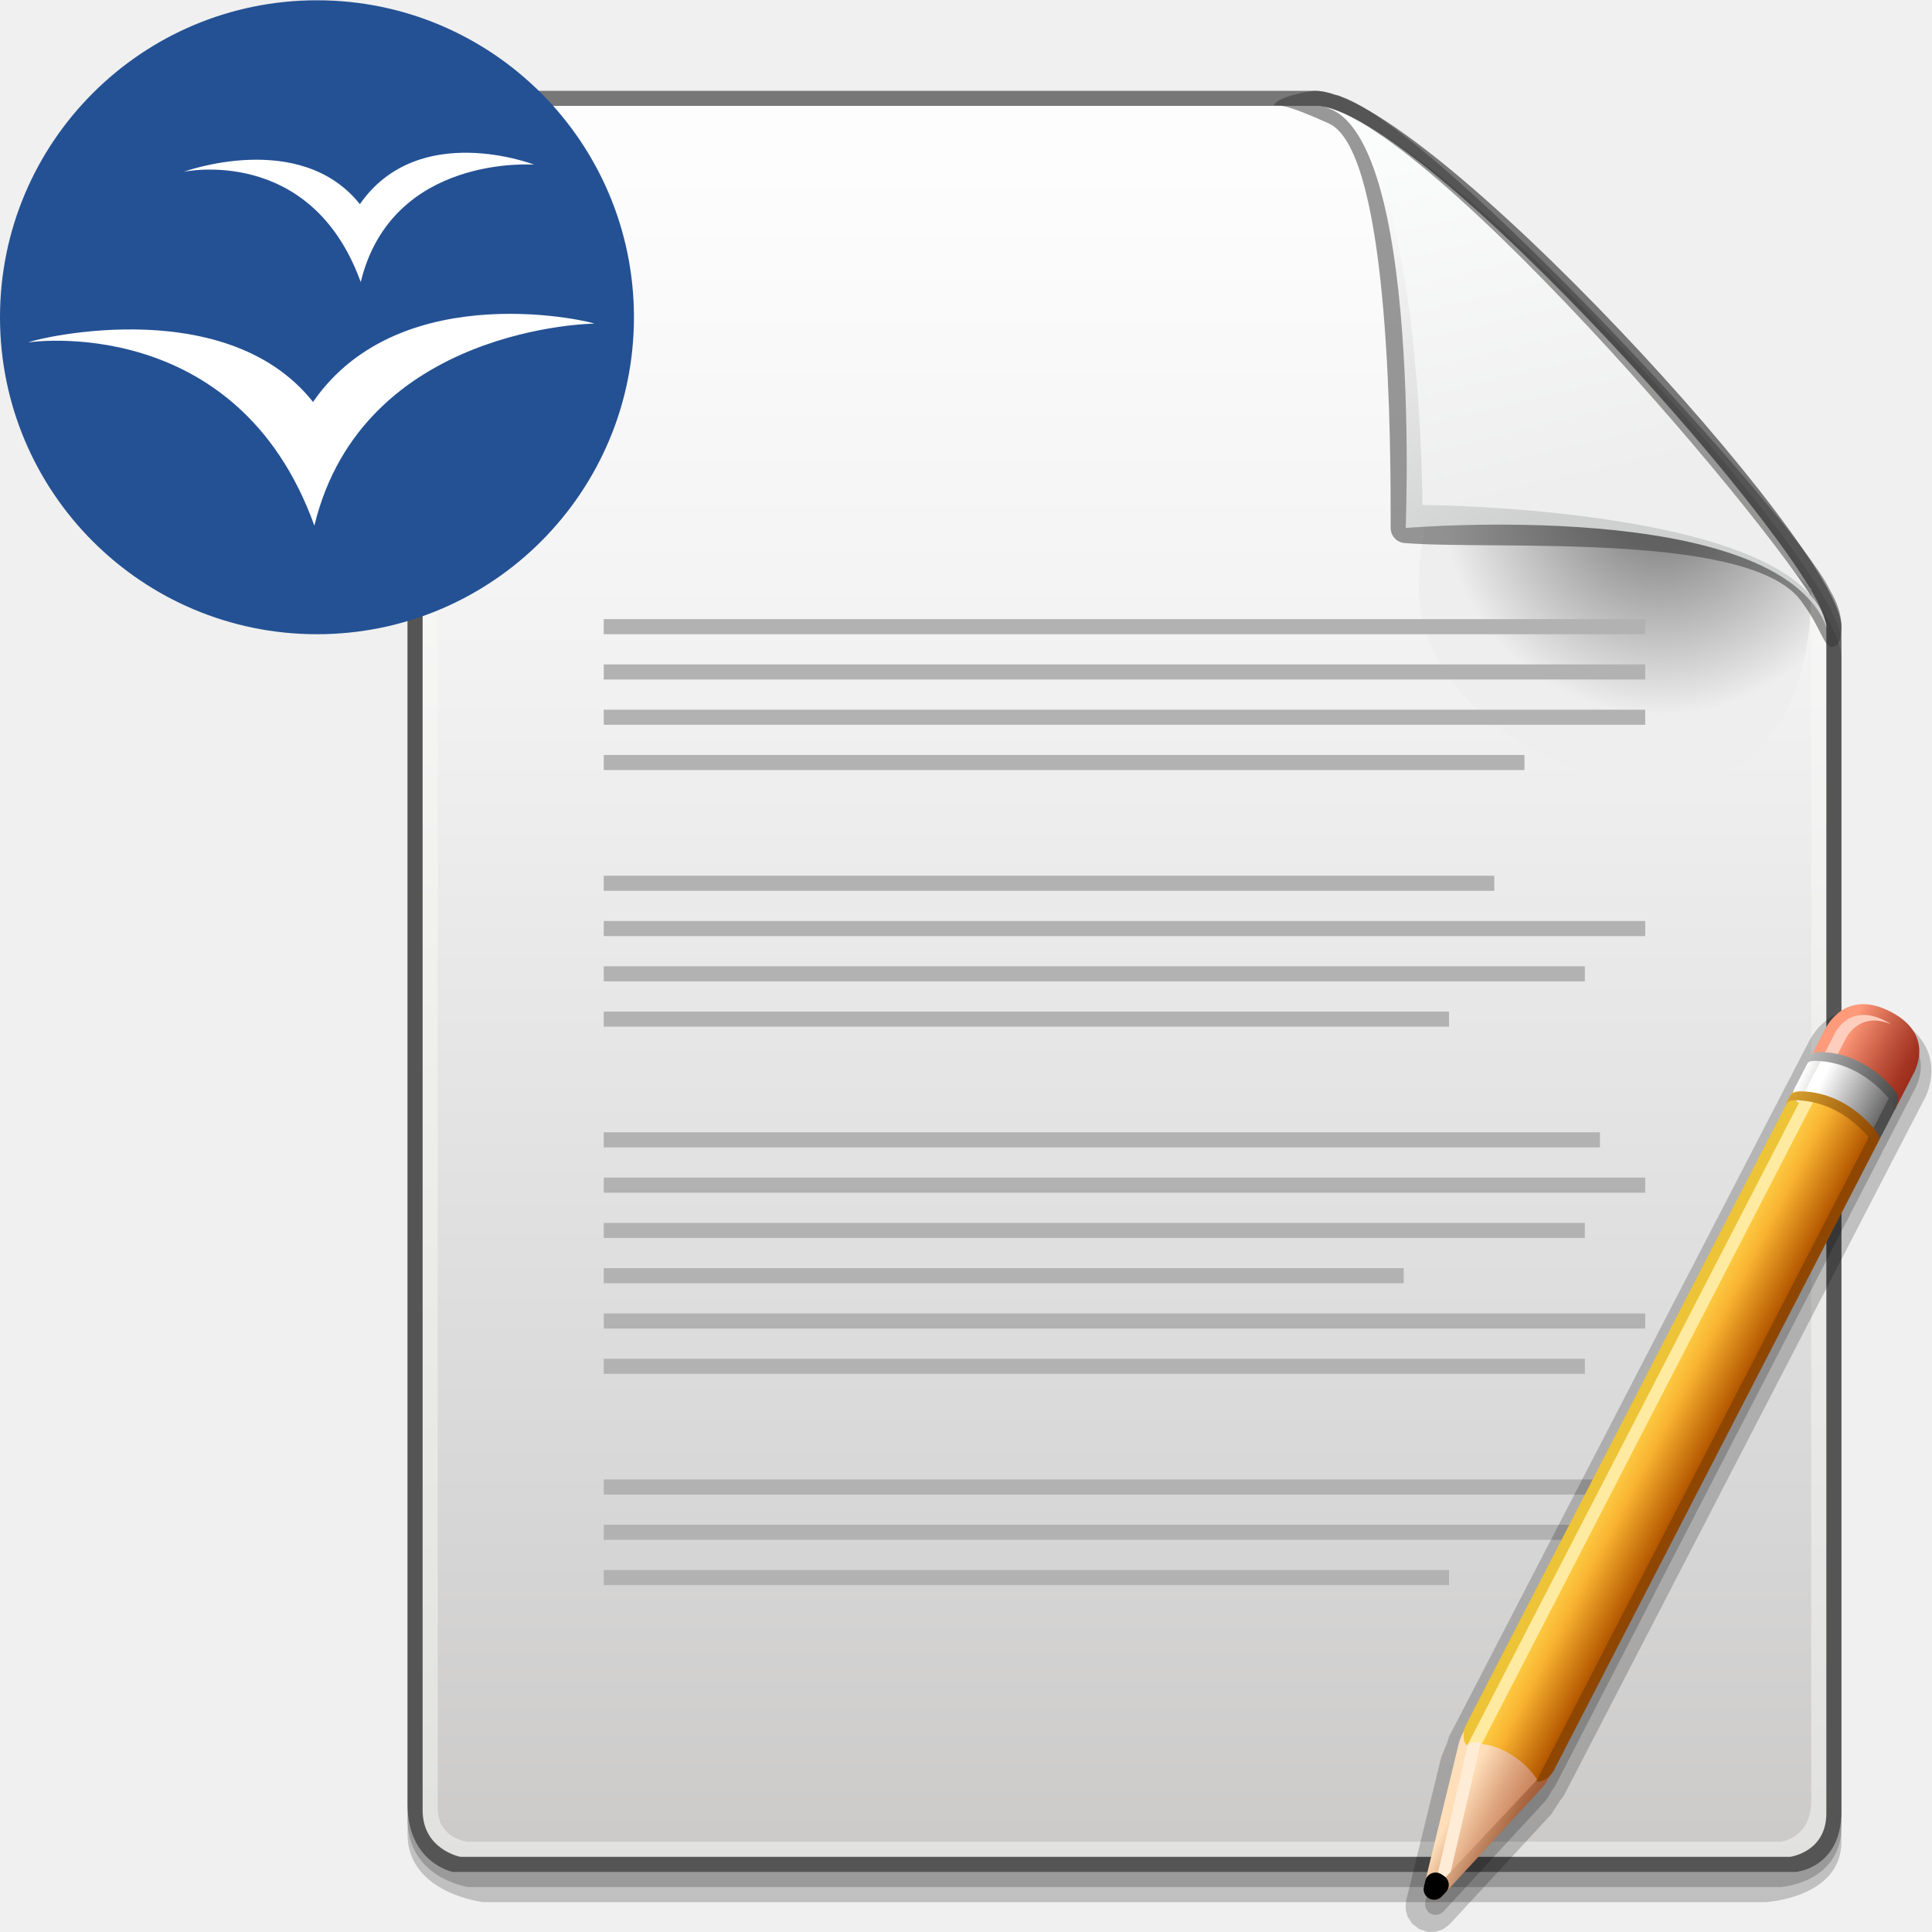
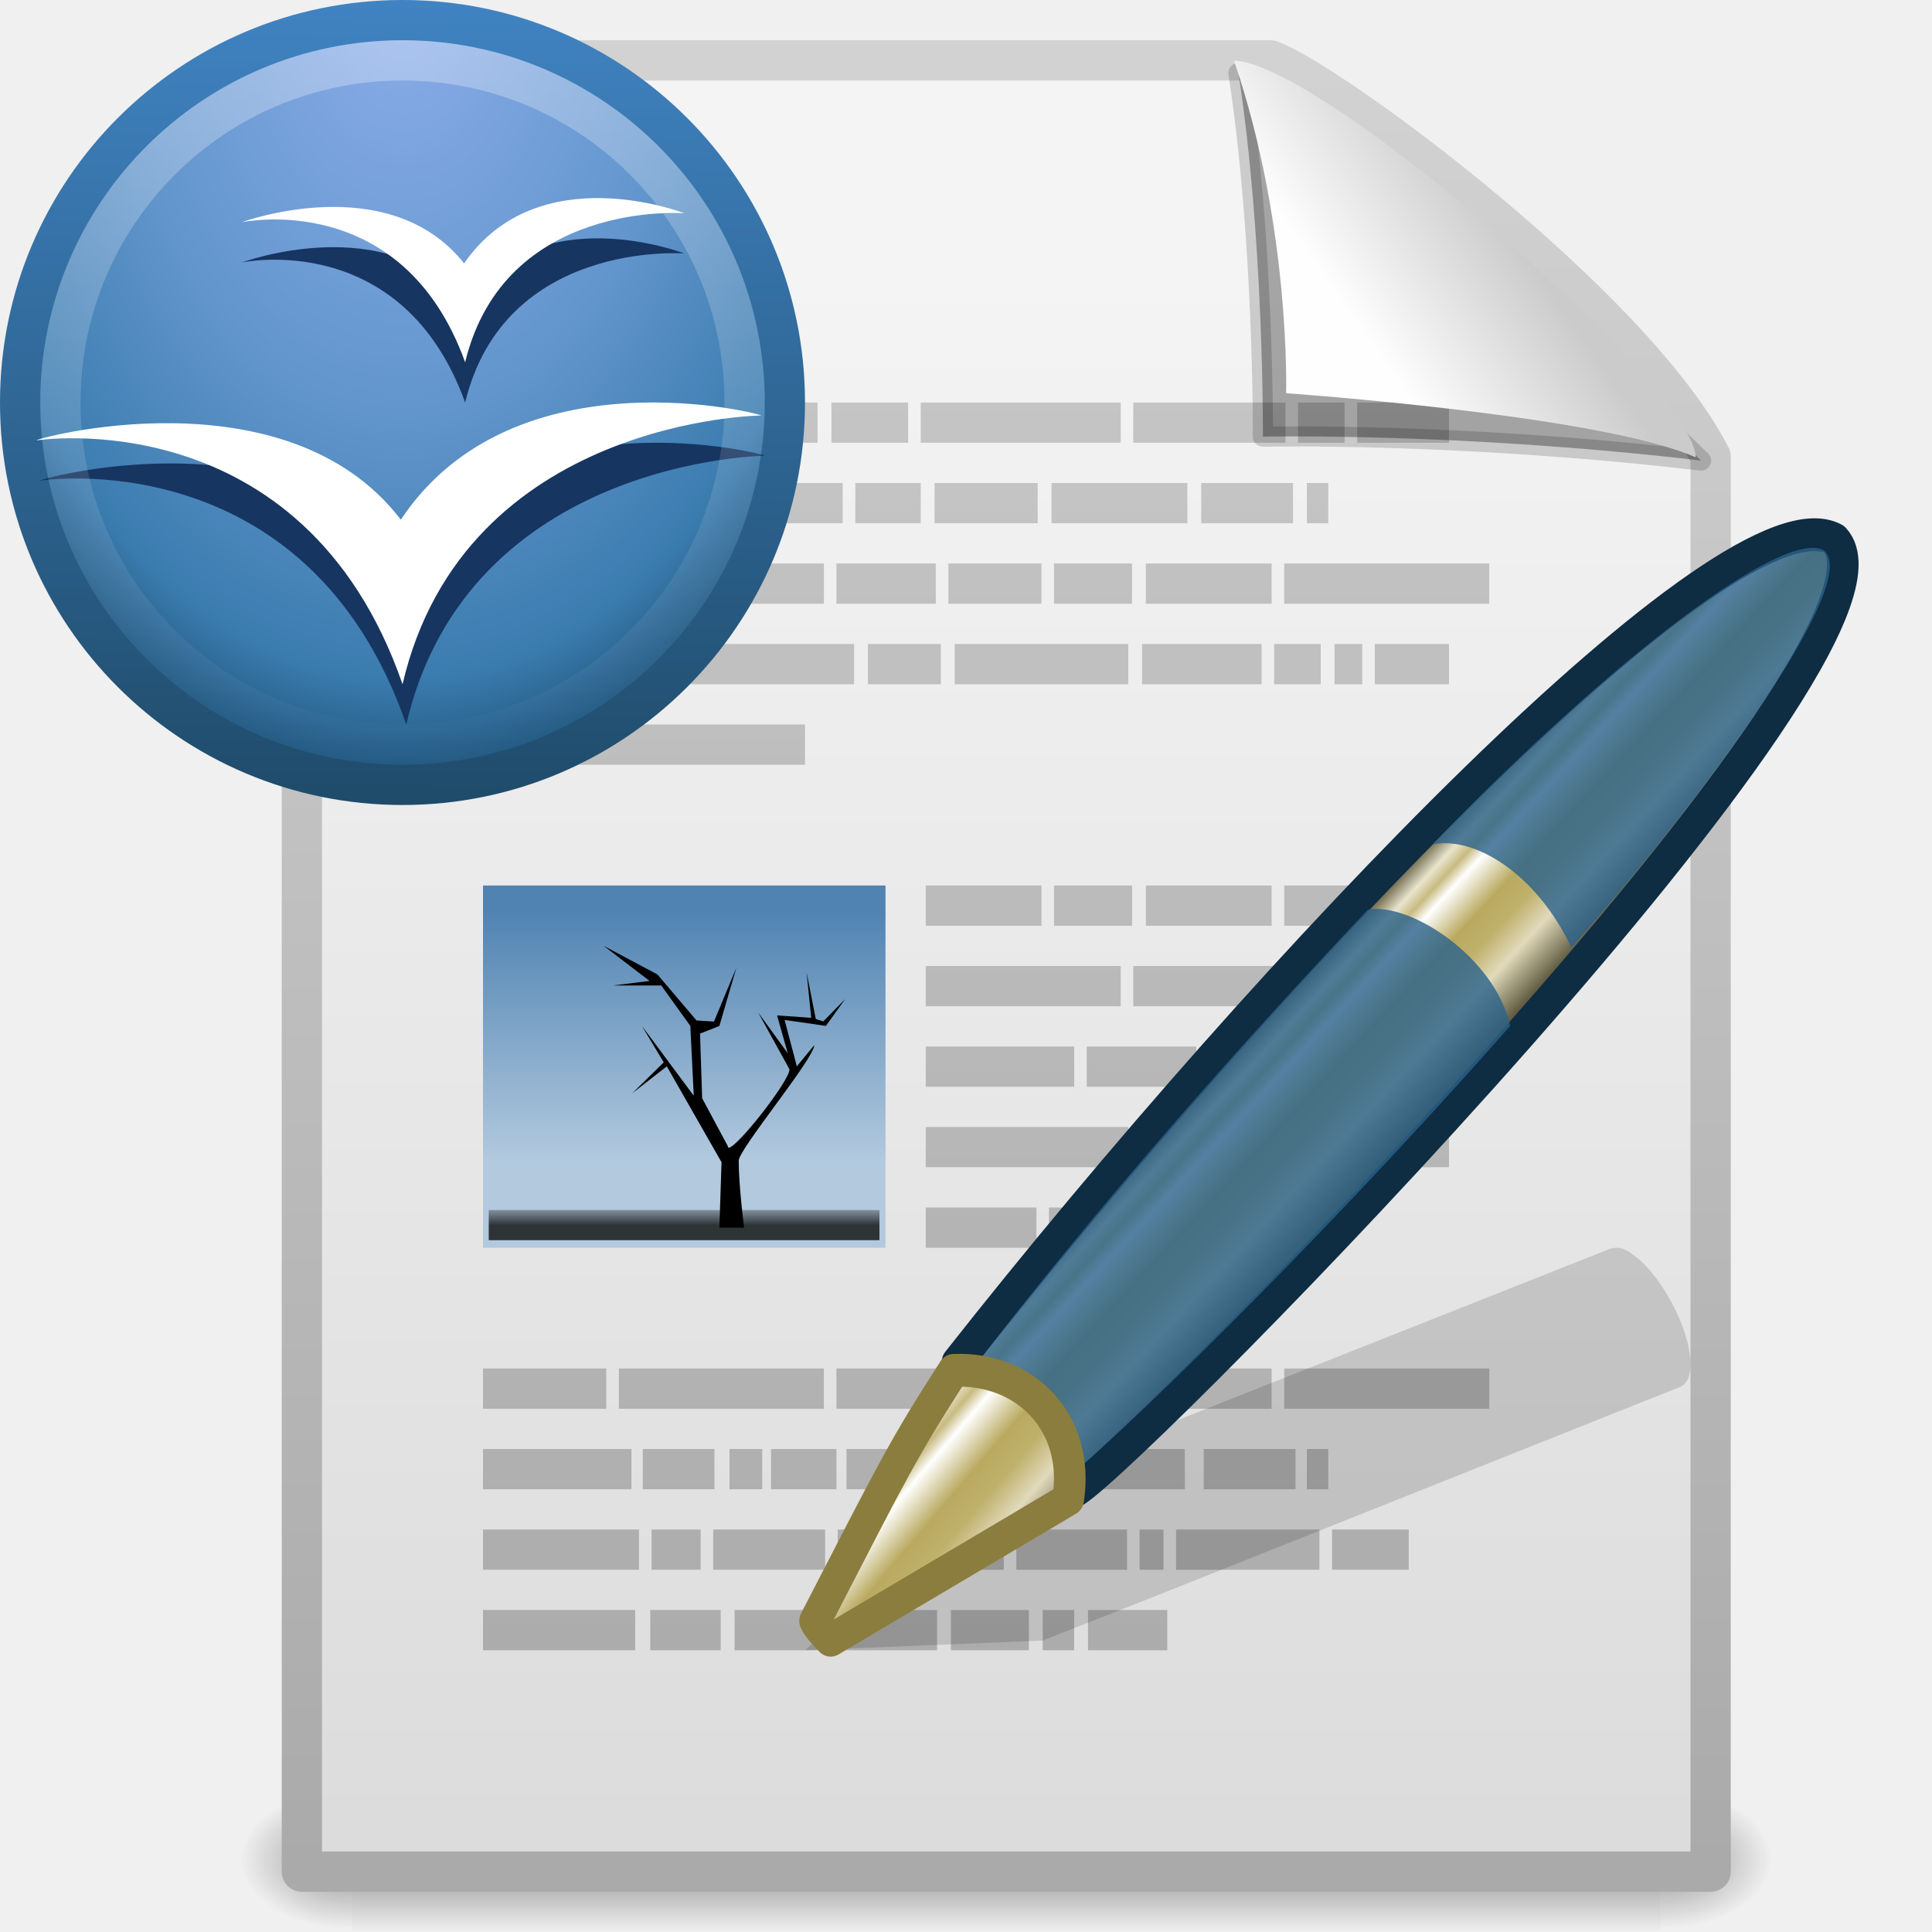
- <svg xmlns="http://www.w3.org/2000/svg" version="1.1" width="128" height="128" viewBox="0 0 128 128" overflow="visible" enable-background="new 0 0 128 128" xml:space="preserve">
-   <path opacity="0.2" d="M30.666,7.019c-1.85,0-3.666,1.83-3.666,3.694c0,106.39,0,106.39,0,109.807c0,3.917,4,4.499,4,4.499h87   c0,0,4-0.268,4-4.018s0-78.479,0-78.479c0-5.198-27.675-35.504-34.865-35.504H30.666z" />
-   <path opacity="0.2" d="M30.666,8.019c-1.85,0-3.666,1.83-3.666,3.694c0,106.39,0,106.39,0,109.807c0,3.917,5,4.499,5,4.499h85   c0,0,5-0.268,5-4.018s0-78.479,0-78.479c0-5.198-27.675-35.504-34.865-35.504H30.666z" />
-   <path opacity="0.6" fill="#262626" d="M30.666,6.019c-1.85,0-3.666,1.83-3.666,3.694c0,106.39,0,106.39,0,109.807   c0,3.917,3,4.499,3,4.499h89c0,0,3-0.268,3-4.018s0-78.479,0-78.479c0-5.198-27.675-35.504-34.865-35.504H30.666z" />
-   <linearGradient id="XMLID_16_" gradientUnits="userSpaceOnUse" x1="74.5" y1="5.066" x2="74.5" y2="124.259">
-     <stop offset="0" style="stop-color:#FFFFFF" />
-     <stop offset="1" style="stop-color:#E1E1DF" />
-   </linearGradient>
-   <path fill="url(#XMLID_16_)" d="M121,120.132c0,2.584-2.398,2.887-2.398,2.887H30.498c0,0-2.498-0.475-2.498-3.083   c0-19.817,0-109.056,0-110.223c0-1.32,1.359-2.694,2.666-2.694c0.994,0,48.469,0,56.469,0C94.167,7.019,121,37.345,121,41.522   C121,46.142,121,104.668,121,120.132z" />
-   <linearGradient id="XMLID_17_" gradientUnits="userSpaceOnUse" x1="74.5" y1="11.1" x2="74.5" y2="121.486">
-     <stop offset="0" style="stop-color:#FDFDFD" />
-     <stop offset="0.298" style="stop-color:#F3F2F2" />
-     <stop offset="0.817" style="stop-color:#D7D6D6" />
-     <stop offset="1" style="stop-color:#CCCBCA" />
-   </linearGradient>
-   <path fill="url(#XMLID_17_)" d="M120,119.301c0,2.481-2,2.718-2,2.718H31c0,0-2-0.163-2-2.249c0-18.015,0-108.874,0-110.057   c0-1.32,1.317-2.694,2.583-2.694c0.964,0,47.859,0,55.61,0C94.006,7.019,120,37.345,120,41.522C120,46.152,120,104.196,120,119.301   z" />
-   <radialGradient id="XMLID_18_" cx="110" cy="32.888" r="15.596" gradientUnits="userSpaceOnUse">
-     <stop offset="0.213" style="stop-color:#8E8E8F" />
-     <stop offset="0.927" style="stop-color:#EEEEEE" />
-   </radialGradient>
-   <path fill="url(#XMLID_18_)" d="M120,39.019c0,7.18-2.82,13-10,13s-16-5.82-16-13s2.82-9,10-9S115,34.019,120,39.019z" />
-   <path opacity="0.5" fill="#343434" d="M84.415,6.981c0.547,0,0.947,0.002,3.616,1.193c4.182,1.891,4.103,22.225,4.103,26.673   l-0.001,0.128c0,0.521,0.399,0.959,0.918,1.002c5.973,0.496,23.318-0.848,26.406,4.026c1.199,1.608,1.365,2.858,1.918,2.858   S122,42.075,122,41.522c0-0.797-0.257-1.574-0.766-2.428c-0.004-0.009-0.002-0.018-0.006-0.026   c-0.014-0.028-0.038-0.065-0.053-0.094v-0.001c-2.305-4.699-25.79-30.381-32.354-32.59c-0.006-0.002-0.007-0.008-0.012-0.01   c-0.007-0.003-0.015-0.002-0.021-0.004c-0.021-0.008-0.049-0.023-0.07-0.031c-0.094-0.029-0.187-0.041-0.279-0.043   c-0.43-0.145-0.861-0.277-1.305-0.277C86.627,6.019,84.473,6.476,84.415,6.981z" />
-   <linearGradient id="XMLID_19_" gradientUnits="userSpaceOnUse" x1="92.023" y1="9.966" x2="104.273" y2="32.965">
-     <stop offset="0" style="stop-color:#FFFEFE" />
-     <stop offset="1" style="stop-color:#CFD0D0" />
-   </linearGradient>
-   <path fill="url(#XMLID_19_)" d="M121,41.522c-3.375-8.629-27.867-6.542-27.867-6.542c-0.13,2.667,1.499-27.962-5.998-27.962   C94.168,7.019,121,38.833,121,41.522z" />
-   <linearGradient id="XMLID_20_" gradientUnits="userSpaceOnUse" x1="99.53" y1="5.2" x2="105.905" y2="31.95">
-     <stop offset="0" style="stop-color:#FCFDFD" />
-     <stop offset="1" style="stop-color:#EEEEEE" />
-   </linearGradient>
-   <path fill="url(#XMLID_20_)" d="M121,41.522c-1.5-7.941-26.75-8.066-26.75-8.066c-0.025,2.666,0.274-26.438-7.115-26.438   C94.168,7.019,121,38.833,121,41.522z" />
-   <circle fill="#245194" cx="21" cy="21.019" r="21" />
-   <path fill="#FFFFFF" d="M1.917,22.68c-0.184,0.021,13.768-2.151,18.911,12.146c3.208-13.267,18.657-13.39,18.528-13.384   c0.368,0-12.723-3.357-18.617,5.189C14.757,19.086,1.493,22.68,1.917,22.68z" />
-   <path fill="#FFFFFF" d="M12.169,11.383c0,0,8.426-1.813,11.73,7.303c2.07-8.501,11.492-7.777,11.492-7.777   s-7.664-2.973-11.548,2.617C19.872,8.552,12.166,11.383,12.169,11.383z" />
-   <rect x="40" y="41.019" fill="#B2B2B2" width="69" height="1" />
-   <rect x="40" y="44.019" fill="#B2B2B2" width="69" height="1" />
-   <rect x="40" y="47.019" fill="#B2B2B2" width="69" height="1" />
-   <rect x="40" y="50.019" fill="#B2B2B2" width="61" height="1" />
-   <rect x="40" y="58.019" fill="#B2B2B2" width="59" height="1" />
-   <rect x="40" y="61.019" fill="#B2B2B2" width="69" height="1" />
-   <rect x="40" y="64.019" fill="#B2B2B2" width="65" height="1" />
-   <rect x="40" y="67.019" fill="#B2B2B2" width="56" height="1" />
-   <rect x="40" y="98.019" fill="#B2B2B2" width="69" height="1" />
-   <rect x="40" y="101.019" fill="#B2B2B2" width="65" height="1" />
-   <rect x="40" y="104.019" fill="#B2B2B2" width="56" height="1" />
-   <rect x="40" y="75.019" fill="#B2B2B2" width="66" height="1" />
-   <rect x="40" y="78.019" fill="#B2B2B2" width="69" height="1" />
-   <rect x="40" y="87.019" fill="#B2B2B2" width="69" height="1" />
-   <rect x="40" y="81.019" fill="#B2B2B2" width="65" height="1" />
-   <rect x="40" y="90.019" fill="#B2B2B2" width="65" height="1" />
-   <rect x="40" y="84.019" fill="#B2B2B2" width="53" height="1" />
-   <path opacity="0.2" d="M122.122,67.001c-1.371,0.443-2.069,1.581-2.306,2.05c0.002-0.004,0.052-0.086,0.054-0.09l-1.176,2.257   c0.016-0.029,0.041-0.053,0.059-0.08c-0.104,0.17-0.306,0.557-0.953,1.808c-0.012,0.023-0.025,0.075-0.041,0.121   c-0.036,0.05-0.076,0.105-0.076,0.105l-21.671,41.87c0,0-0.07,0.216-0.129,0.399c-0.047,0.114-0.397,0.979-0.397,0.979   c0.009-0.043-2.218,9.065-2.218,9.065c-0.012,0.031-0.105,0.435-0.105,0.435c-0.01,0.039-0.037,0.36-0.037,0.36   c0.002-0.031,0.009,0.238,0.009,0.244c0.003-0.003,0.09,0.351,0.09,0.351c0.025,0.103-0.012,0.035,0.044,0.125l0.221,0.352   c0.063,0.101-0.01,0.035,0.084,0.107l0.441,0.34l0.52,0.177c0.115,0.04,0.104,0.02,0.225,0.016l0.314-0.011   c0.079-0.003,0.138-0.034,0.213-0.055l0.014-0.004c0.104-0.028,0.229-0.063,0.317-0.122c0,0,0.172-0.115,0.177-0.119   c0.002-0.002,0.228-0.179,0.228-0.179c0.075-0.08,0.304-0.323,0.304-0.323c0.015-0.02,6.461-6.994,6.461-6.994   c-0.001,0.001-0.001,0.001-0.001,0.001c0-0.012,0.463-0.718,0.573-0.887c0.113-0.151,0.253-0.34,0.253-0.34   c0.002-0.004,21.674-41.878,21.674-41.878c0.012-0.022,0.025-0.073,0.041-0.119c0.035-0.05,0.075-0.106,0.075-0.106l1.996-3.854   c0.191-0.33,0.565-1.106,0.565-2.059c0-0.313-0.04-0.646-0.141-0.987c-0.308-1.042-1.084-1.89-2.309-2.521   C124.3,66.811,123.159,66.664,122.122,67.001z M117.698,73.231c0.001-0.006,0.008-0.012,0.01-0.018   c-0.007,0.022-0.02,0.055-0.023,0.068L117.698,73.231z M125.399,76.745l-0.014,0.051c-0.001,0.006-0.008,0.012-0.01,0.019   C125.383,76.791,125.396,76.76,125.399,76.745z" />
-   <path opacity="0.2" d="M125.353,68.025c-3.074-1.586-4.305,1.116-4.352,1.197c-0.006,0.009-0.994,1.924-1.118,2.165   c0,0-0.001,0-0.001,0.001l-0.895,1.733c-0.021,0.04-0.022,0.083-0.035,0.124c-0.026,0.034-0.061,0.061-0.081,0.101l-21.672,41.986   c-0.046,0.089-0.082,0.209-0.105,0.34c-0.157,0.301-0.305,0.654-0.329,0.777l-2.227,9.133c-0.002,0.008-0.008,0.013-0.01,0.02   l-0.094,0.404c0,0.001,0,0.001,0,0.001l-0.005,0.021c-0.01,0.046-0.005,0.092-0.006,0.138c0,0.026-0.006,0.052-0.002,0.078   c0.006,0.055,0.023,0.105,0.042,0.157c0.007,0.019,0.008,0.039,0.017,0.057c0.023,0.053,0.059,0.098,0.094,0.143   c0.012,0.014,0.018,0.03,0.029,0.043c0.052,0.056,0.111,0.103,0.181,0.14s0.143,0.062,0.217,0.074   c0.027,0.004,0.055-0.001,0.082,0.001c0.047,0.002,0.095,0.007,0.141,0c0.029-0.005,0.056-0.019,0.083-0.026   c0.044-0.013,0.089-0.022,0.13-0.044c0.021-0.012,0.04-0.03,0.061-0.044c0.04-0.026,0.081-0.049,0.115-0.083l0.054-0.059   l0.229-0.243c0.004-0.004,0.004-0.009,0.008-0.013l6.446-6.994c0.091-0.091,0.304-0.425,0.462-0.733   c0.091-0.094,0.166-0.192,0.212-0.28l21.672-41.987c0.021-0.039,0.022-0.082,0.035-0.123c0.026-0.034,0.06-0.061,0.08-0.101   l0.871-1.687c0-0.001,0.001-0.001,0.001-0.002l1.125-2.18C126.85,72.177,128.456,69.629,125.353,68.025z" />
-   <linearGradient id="XMLID_21_" gradientUnits="userSpaceOnUse" x1="197.518" y1="605.226" x2="202.017" y2="605.226" gradientTransform="matrix(0.8886 0.4587 -0.4587 0.8886 198.2875 -508.3367)">
-     <stop offset="0" style="stop-color:#FFDFBA" />
-     <stop offset="0.228" style="stop-color:#E5BB96" />
-     <stop offset="0.583" style="stop-color:#C28863" />
-     <stop offset="0.851" style="stop-color:#AB6943" />
-     <stop offset="1" style="stop-color:#A35D37" />
-   </linearGradient>
-   <path fill="url(#XMLID_21_)" d="M97.584,114.92c-0.196-0.101-0.059-0.814-0.257-0.721c-0.197,0.097-0.618,1.033-0.662,1.251   l-2.335,9.578c-0.062,0.303,0.083,0.609,0.354,0.755c0.273,0.147,0.609,0.097,0.828-0.122l6.736-7.309   c0.157-0.157,0.687-1.047,0.651-1.267c-0.035-0.221-0.54,0.3-0.738,0.197L97.584,114.92z" />
-   <linearGradient id="XMLID_22_" gradientUnits="userSpaceOnUse" x1="196.342" y1="576.288" x2="201.613" y2="576.288" gradientTransform="matrix(0.8886 0.4587 -0.4587 0.8886 198.2875 -508.3367)">
-     <stop offset="0" style="stop-color:#EDC437" />
-     <stop offset="1" style="stop-color:#8F4600" />
-   </linearGradient>
-   <path fill="url(#XMLID_22_)" d="M119.716,72.045c-0.344-0.178-0.766-0.042-0.944,0.302L97.1,114.333   c-0.177,0.342-0.222,1.121,0.118,1.299l4.578,2.362c0.344,0.178,0.948-0.313,1.127-0.655l21.672-41.987   c0.177-0.343,0.043-0.767-0.301-0.943L119.716,72.045z" />
-   <linearGradient id="XMLID_23_" gradientUnits="userSpaceOnUse" x1="197.031" y1="547.636" x2="202.533" y2="547.636" gradientTransform="matrix(0.8886 0.4587 -0.4587 0.8886 198.2875 -508.3367)">
-     <stop offset="0" style="stop-color:#FF9A7A" />
-     <stop offset="0.138" style="stop-color:#EE8769" />
-     <stop offset="0.534" style="stop-color:#C0543D" />
-     <stop offset="0.834" style="stop-color:#A43422" />
-     <stop offset="1" style="stop-color:#992818" />
-   </linearGradient>
-   <path fill="url(#XMLID_23_)" d="M120.901,68.223c-0.006,0.01-1.143,2.212-1.143,2.212c-0.178,0.342,0.232,0.232,0.576,0.412   l4.578,2.362c0.344,0.178,0.49,0.574,0.669,0.23l1.125-2.18c0.043-0.083,1.649-2.631-1.454-4.234   C122.179,65.439,120.948,68.142,120.901,68.223z" />
-   <linearGradient id="XMLID_24_" gradientUnits="userSpaceOnUse" x1="119.342" y1="71.323" x2="124.426" y2="73.741">
-     <stop offset="0" style="stop-color:#FFFFFF" />
-     <stop offset="1" style="stop-color:#4D4D4D" />
-   </linearGradient>
-   <path fill="url(#XMLID_24_)" d="M120.771,69.999c-0.547-0.044-0.81,0.046-0.988,0.39l-0.895,1.733   c-0.178,0.345-0.043,0.766,0.3,0.943l4.58,2.364c0.344,0.177,0.767,0.042,0.942-0.302l0.896-1.734   c0.178-0.344,0.006-0.703-0.255-1.031L120.771,69.999z" />
-   <linearGradient id="XMLID_25_" gradientUnits="userSpaceOnUse" x1="196.401" y1="576.09" x2="201.554" y2="576.09" gradientTransform="matrix(0.8886 0.4587 -0.4587 0.8886 198.2875 -508.3367)">
-     <stop offset="0" style="stop-color:#FFD74C" />
-     <stop offset="0.31" style="stop-color:#FABA36" />
-     <stop offset="0.376" style="stop-color:#F9B331" />
-     <stop offset="1" style="stop-color:#B35700" />
-   </linearGradient>
-   <polygon fill="url(#XMLID_25_)" points="97.263,115.544 101.841,117.905 124.432,74.142 119.854,71.778  " />
-   <rect x="84.288" y="93.444" transform="matrix(0.4587 -0.8886 0.8886 0.4587 -24.433 147.5817)" fill="#FFEAA1" width="49.252" height="0.801" />
-   <linearGradient id="XMLID_26_" gradientUnits="userSpaceOnUse" x1="197.07" y1="548.09" x2="202.46" y2="548.09" gradientTransform="matrix(0.8886 0.4587 -0.4587 0.8886 198.2875 -508.3367)">
-     <stop offset="0" style="stop-color:#FF9A7A" />
-     <stop offset="0.138" style="stop-color:#EE8769" />
-     <stop offset="0.534" style="stop-color:#C0543D" />
-     <stop offset="0.834" style="stop-color:#A43422" />
-     <stop offset="1" style="stop-color:#992818" />
-   </linearGradient>
-   <path fill="url(#XMLID_26_)" d="M120.196,71.112l4.578,2.363l1.311-2.538c0,0,1.364-1.988-1.153-3.288   c-2.519-1.301-3.425,0.925-3.425,0.925L120.196,71.112z" />
-   <path fill="#FFCDBD" d="M125.277,67.851c-0.108-0.067-0.219-0.137-0.346-0.201c-2.519-1.301-3.425,0.925-3.425,0.925l-1.311,2.538   l0.711,0.367l1.312-2.537C122.219,68.942,123.038,66.94,125.277,67.851z" />
-   <linearGradient id="XMLID_27_" gradientUnits="userSpaceOnUse" x1="197.074" y1="550.783" x2="202.453" y2="550.783" gradientTransform="matrix(0.8886 0.4587 -0.4587 0.8886 198.2875 -508.3367)">
-     <stop offset="0" style="stop-color:#FFFFFF" />
-     <stop offset="1" style="stop-color:#4D4D4D" />
-   </linearGradient>
-   <path fill="url(#XMLID_27_)" d="M119.279,72.889c0,0,1.418-0.055,2.589,0.548c1.169,0.604,1.989,1.816,1.989,1.816l1.492-2.888   c0,0-0.795-1.086-2.126-1.774c-1.331-0.687-2.454-0.589-2.454-0.589L119.279,72.889z" />
-   <linearGradient id="XMLID_28_" gradientUnits="userSpaceOnUse" x1="118.105" y1="69.275" x2="126.77" y2="73.12">
-     <stop offset="0" style="stop-color:#D9D9D9" />
-     <stop offset="1" style="stop-color:#333333" />
-   </linearGradient>
-   <path fill="url(#XMLID_28_)" d="M125.611,72.354c-0.036-0.05-0.908-1.228-2.369-1.983c-1.494-0.771-2.782-0.669-2.836-0.664   c-0.239,0.021-0.451,0.163-0.562,0.376l-0.257,0.497c0.119-0.154,0.283-0.269,0.48-0.285c0.054-0.005,1.342-0.106,2.836,0.664   c1.461,0.756,2.333,1.934,2.369,1.983c0.157,0.214,0.18,0.498,0.058,0.734l0.338-0.588   C125.791,72.853,125.769,72.568,125.611,72.354z" />
-   <linearGradient id="XMLID_29_" gradientUnits="userSpaceOnUse" x1="115.495" y1="70.75" x2="124.181" y2="75.249">
-     <stop offset="0" style="stop-color:#FFD74C" />
-     <stop offset="1" style="stop-color:#8F4600" />
-   </linearGradient>
-   <path fill="url(#XMLID_29_)" d="M124.309,74.96c-0.036-0.05-0.908-1.228-2.369-1.983c-1.494-0.771-2.782-0.669-2.836-0.664   c-0.239,0.021-0.451,0.163-0.562,0.376l-0.257,0.497c0.119-0.154,0.283-0.269,0.48-0.285c0.054-0.005,1.342-0.106,2.836,0.664   c1.461,0.756,2.333,1.934,2.369,1.983c0.157,0.214,0.18,0.498,0.058,0.734l0.338-0.588   C124.488,75.458,124.466,75.174,124.309,74.96z" />
-   <linearGradient id="XMLID_30_" gradientUnits="userSpaceOnUse" x1="197.523" y1="605.15" x2="202.002" y2="605.15" gradientTransform="matrix(0.8886 0.4587 -0.4587 0.8886 198.2875 -508.3367)">
-     <stop offset="0" style="stop-color:#FFDFBA" />
-     <stop offset="0.036" style="stop-color:#FCDBB6" />
-     <stop offset="0.479" style="stop-color:#E0A983" />
-     <stop offset="0.814" style="stop-color:#CE8A63" />
-     <stop offset="1" style="stop-color:#C77E57" />
-   </linearGradient>
-   <path fill="url(#XMLID_30_)" d="M99.762,116.043c-1.406-0.726-2.499-0.499-2.499-0.499l-2.247,9.623l6.825-7.262   C101.841,117.905,101.169,116.77,99.762,116.043z" />
-   <path fill="#FFECD6" d="M98.104,115.467c-0.62-0.095-0.433-0.005-0.841,0.077l-2.247,9.623l1.09-1.139L98.104,115.467z" />
-   <path d="M94.855,124.11c-0.214,0.084-0.374,0.268-0.427,0.492l-0.094,0.404c-0.072,0.31,0.072,0.628,0.35,0.776   c0.281,0.151,0.625,0.094,0.842-0.138l0.269-0.286c0.141-0.149,0.207-0.352,0.186-0.556c-0.021-0.203-0.133-0.387-0.302-0.503   l-0.174-0.118C95.314,124.054,95.071,124.027,94.855,124.11z" />
-   <polygon points="95.016,125.167 95.11,124.763 95.285,124.882  " />
+ <svg xmlns="http://www.w3.org/2000/svg" xmlns:xlink="http://www.w3.org/1999/xlink" version="1.1" width="48" height="48" id="svg3309">
+   <defs id="defs3311">
+     <radialGradient cx="605.714" cy="486.648" r="117.143" fx="605.714" fy="486.648" id="radialGradient4424" xlink:href="#linearGradient5060" gradientUnits="userSpaceOnUse" gradientTransform="matrix(0.02409717,0,0,0.01537476,26.47758,38.62904)" />
+     <linearGradient id="linearGradient5060">
+       <stop id="stop5062" style="stop-color:black;stop-opacity:1" offset="0" />
+       <stop id="stop5064" style="stop-color:black;stop-opacity:0" offset="1" />
+     </linearGradient>
+     <radialGradient cx="605.714" cy="486.648" r="117.143" fx="605.714" fy="486.648" id="radialGradient4422" xlink:href="#linearGradient5060" gradientUnits="userSpaceOnUse" gradientTransform="matrix(-0.02409717,0,0,0.01537476,21.52241,38.62904)" />
+     <linearGradient id="linearGradient5048">
+       <stop id="stop5050" style="stop-color:black;stop-opacity:0" offset="0" />
+       <stop id="stop5056" style="stop-color:black;stop-opacity:1" offset="0.5" />
+       <stop id="stop5052" style="stop-color:black;stop-opacity:0" offset="1" />
+     </linearGradient>
+     <linearGradient x1="302.857" y1="366.648" x2="302.857" y2="609.505" id="linearGradient4420" xlink:href="#linearGradient5048" gradientUnits="userSpaceOnUse" gradientTransform="matrix(0.0704142,0,0,0.01537476,-1.449705,38.62901)" />
+     <linearGradient id="linearGradient3104">
+       <stop id="stop3106" style="stop-color:#aaa;stop-opacity:1" offset="0" />
+       <stop id="stop3108" style="stop-color:#d2d2d2;stop-opacity:1" offset="1" />
+     </linearGradient>
+     <linearGradient id="linearGradient3600">
+       <stop id="stop3602" style="stop-color:#f4f4f4;stop-opacity:1" offset="0" />
+       <stop id="stop3604" style="stop-color:#dbdbdb;stop-opacity:1" offset="1" />
+     </linearGradient>
+     <linearGradient id="linearGradient4338">
+       <stop id="stop4340" style="stop-color:#8e8e8e;stop-opacity:1" offset="0" />
+       <stop id="stop4342" style="stop-color:#b5b5b5;stop-opacity:1" offset="1" />
+     </linearGradient>
+     <linearGradient id="linearGradient8589">
+       <stop id="stop8591" style="stop-color:#fefefe;stop-opacity:1" offset="0" />
+       <stop id="stop8593" style="stop-color:#cbcbcb;stop-opacity:1" offset="1" />
+     </linearGradient>
+     <linearGradient x1="32.892" y1="8.059" x2="36.358" y2="5.457" id="linearGradient3135" xlink:href="#linearGradient8589" gradientUnits="userSpaceOnUse" gradientTransform="matrix(0.9976985,0,0,1.064205,1.1638,-0.13926)" />
+     <linearGradient x1="22.104" y1="43.199" x2="22.104" y2="11.817" id="linearGradient3473" xlink:href="#linearGradient4338" gradientUnits="userSpaceOnUse" gradientTransform="matrix(0.9946067,0,0,1.440776,0.6240987,-10.86309)" />
+     <linearGradient x1="25.132" y1="6.729" x2="25.132" y2="47.013" id="linearGradient3476" xlink:href="#linearGradient3600" gradientUnits="userSpaceOnUse" gradientTransform="translate(1,0)" />
+     <linearGradient x1="-51.786" y1="50.786" x2="-51.786" y2="2.906" id="linearGradient3478" xlink:href="#linearGradient3104" gradientUnits="userSpaceOnUse" gradientTransform="matrix(0.8074968,0,0,0.9358511,60.41023,-1.11448)" />
+     <radialGradient cx="16.961" cy="5.883" r="22.105" fx="16.961" fy="5.883" id="radialGradient3740" xlink:href="#linearGradient3720" gradientUnits="userSpaceOnUse" gradientTransform="matrix(0,2,-1.345946,0,28.91877,-35.00772)" />
+     <linearGradient id="linearGradient3720">
+       <stop id="stop3722" style="stop-color:#8badea;stop-opacity:1" offset="0" />
+       <stop id="stop3728" style="stop-color:#6396cd;stop-opacity:1" offset="0.5" />
+       <stop id="stop3730" style="stop-color:#3b7caf;stop-opacity:1" offset="0.841" />
+       <stop id="stop3724" style="stop-color:#194c70;stop-opacity:1" offset="1" />
+     </linearGradient>
+     <linearGradient x1="10.148" y1="43.124" x2="10.55" y2="-1.086" id="linearGradient3769" xlink:href="#linearGradient3763" gradientUnits="userSpaceOnUse" />
+     <linearGradient id="linearGradient3763">
+       <stop id="stop3765" style="stop-color:#1f4b6a;stop-opacity:1" offset="0" />
+       <stop id="stop3767" style="stop-color:#4083c2;stop-opacity:1" offset="1" />
+     </linearGradient>
+     <linearGradient id="linearGradient4544-6">
+       <stop id="stop4546-3" style="stop-color:white;stop-opacity:1" offset="0" />
+       <stop id="stop4548-9" style="stop-color:white;stop-opacity:0" offset="1" />
+     </linearGradient>
+     <linearGradient x1="21" y1="-1.216" x2="21" y2="43.254" id="linearGradient2945" xlink:href="#linearGradient4544-6" gradientUnits="userSpaceOnUse" />
+     <linearGradient id="linearGradient3155-40-6">
+       <stop id="stop2541-0" style="stop-color:#453e1f;stop-opacity:1" offset="0" />
+       <stop id="stop2543-2" style="stop-color:#e9e4cd;stop-opacity:1" offset="0.135" />
+       <stop id="stop2545-7" style="stop-color:#c8bb80;stop-opacity:1" offset="0.202" />
+       <stop id="stop2547-6" style="stop-color:white;stop-opacity:1" offset="0.27" />
+       <stop id="stop2549-1" style="stop-color:#baaa60;stop-opacity:1" offset="0.447" />
+       <stop id="stop2551-3" style="stop-color:#bfb06b;stop-opacity:1" offset="0.571" />
+       <stop id="stop2553-2" style="stop-color:#e1dabb;stop-opacity:1" offset="0.72" />
+       <stop id="stop2555-1" style="stop-color:#373219;stop-opacity:1" offset="1" />
+     </linearGradient>
+     <linearGradient x1="23.576" y1="25.357" x2="23.576" y2="31.211" id="linearGradient3305" xlink:href="#linearGradient3155-40-6" gradientUnits="userSpaceOnUse" gradientTransform="matrix(0.8239774,-0.8548421,0.7471754,0.7309632,-75.02476,43.38378)" spreadMethod="pad" />
+     <linearGradient x1="10.869" y1="25.077" x2="11.083" y2="30.467" id="linearGradient3307" xlink:href="#linearGradient3155-40-6" gradientUnits="userSpaceOnUse" gradientTransform="matrix(0.8006848,-0.8306768,0.8744329,0.8554595,-77.65964,40.17695)" />
+     <linearGradient id="linearGradient4616">
+       <stop id="stop4618" style="stop-color:#2e3436;stop-opacity:1" offset="0" />
+       <stop id="stop4620" style="stop-color:#2e3436;stop-opacity:0" offset="1" />
+     </linearGradient>
+     <linearGradient id="linearGradient2065">
+       <stop id="stop2067" style="stop-color:#5083b2;stop-opacity:1" offset="0" />
+       <stop id="stop2069" style="stop-color:#b2c9de;stop-opacity:1" offset="1" />
+     </linearGradient>
+     <linearGradient x1="25.355" y1="34.007" x2="25.355" y2="32.409" id="linearGradient5614" xlink:href="#linearGradient4616" gradientUnits="userSpaceOnUse" gradientTransform="matrix(0.2854938,0,0,0.375001,10.14428,17.68746)" />
+     <linearGradient x1="-11.986" y1="13.123" x2="-11.986" y2="29.727" id="linearGradient5617" xlink:href="#linearGradient2065" gradientUnits="userSpaceOnUse" gradientTransform="matrix(0.2854938,0,0,0.375001,20.42206,17.68746)" />
+   </defs>
+   <g transform="matrix(0.9561265,0,0,0.9561265,2.05296,2.10593)" id="g3704" style="display:inline">
+     <rect width="34" height="3.734" x="7" y="44.266" id="rect3706" style="opacity:0.402;fill:url(#linearGradient4420);fill-opacity:1;fill-rule:nonzero;stroke:none;stroke-width:1;marker:none;visibility:visible;display:inline;overflow:visible" />
+     <path d="m 7,44.266 c 0,0 0,3.734 0,3.734 -1.241,0.007 -3,-0.837 -3,-1.867 0,-1.031 1.385,-1.867 3,-1.867 z" id="path3708" style="opacity:0.402;fill:url(#radialGradient4422);fill-opacity:1;fill-rule:nonzero;stroke:none;stroke-width:1;marker:none;visibility:visible;display:inline;overflow:visible" />
+     <path d="m 41,44.266 c 0,0 0,3.734 0,3.734 1.241,0.007 3,-0.837 3,-1.867 0,-1.031 -1.385,-1.867 -3,-1.867 z" id="path3710" style="opacity:0.402;fill:url(#radialGradient4424);fill-opacity:1;fill-rule:nonzero;stroke:none;stroke-width:1;marker:none;visibility:visible;display:inline;overflow:visible" />
+   </g>
+   <path d="m 7.5,1.5 c 8.02,0 16.041,0 24.061,0 1.407,0.485 8.965,6.015 10.939,9.844 0,11.719 0,23.437 0,35.156 -11.667,0 -23.333,0 -35,0 0,-15 0,-30 0,-45 z" id="path3712" style="fill:url(#linearGradient3476);fill-opacity:1;stroke:url(#linearGradient3478);stroke-width:1;stroke-linecap:butt;stroke-linejoin:round;stroke-miterlimit:4;stroke-opacity:1;stroke-dasharray:none;stroke-dashoffset:0;display:inline" />
+   <path d="m 12,10 0,1 2.344,0 0,-1 L 12,10 z m 2.656,0 0,1 2.219,0 0,-1 -2.219,0 z m 2.531,0 0,1 1.969,0 0,-1 -1.969,0 z m 2.281,0 0,1 0.844,0 0,-1 -0.844,0 z m 1.188,0 0,1 1.906,0 0,-1 -1.906,0 z m 2.219,0 0,1 4.969,0 0,-1 -4.969,0 z m 5.281,0 0,1 3.781,0 0,-1 -3.781,0 z m 4.094,0 0,1 1.156,0 0,-1 -1.156,0 z m 1.469,0 0,1 L 36,11 36,10 33.719,10 z M 12,12 l 0,1 3.688,0 0,-1 L 12,12 z m 4.031,0 0,1 1.781,0 0,-1 -1.781,0 z m 2.125,0 0,1 0.812,0 0,-1 -0.812,0 z m 1.156,0 0,1 1.625,0 0,-1 -1.625,0 z m 1.938,0 0,1 1.625,0 0,-1 -1.625,0 z m 1.969,0 0,1 2.562,0 0,-1 -2.562,0 z m 2.906,0 0,1 3.375,0 0,-1 -3.375,0 z m 3.719,0 0,1 2.281,0 0,-1 -2.281,0 z m 2.625,0 0,1 L 33,13 33,12 32.469,12 z M 12,14 l 0,1 3.062,0 0,-1 L 12,14 z m 3.375,0 0,1 5.094,0 0,-1 -5.094,0 z m 5.406,0 0,1 2.469,0 0,-1 -2.469,0 z m 2.781,0 0,1 2.312,0 0,-1 -2.312,0 z m 2.625,0 0,1 1.938,0 0,-1 -1.938,0 z m 2.281,0 0,1 3.125,0 0,-1 -3.125,0 z m 3.438,0 0,1 L 37,15 37,14 31.906,14 z M 12,16 l 0,1 4.281,0 0,-1 L 12,16 z m 4.625,0 0,1 4.594,0 0,-1 -4.594,0 z m 4.938,0 0,1 1.812,0 0,-1 -1.812,0 z m 2.156,0 0,1 4.312,0 0,-1 -4.312,0 z m 4.656,0 0,1 2.969,0 0,-1 -2.969,0 z m 3.281,0 0,1 1.156,0 0,-1 -1.156,0 z m 1.5,0 0,1 0.688,0 0,-1 -0.688,0 z m 1,0 0,1 L 36,17 36,16 34.156,16 z M 12,18 l 0,1 1.625,0 0,-1 L 12,18 z m 2.062,0 0,1 5.938,0 0,-1 -5.938,0 z M 23,22 l 0,1 2.875,0 0,-1 L 23,22 z m 3.188,0 0,1 1.938,0 0,-1 -1.938,0 z m 2.281,0 0,1 3.125,0 0,-1 -3.125,0 z m 3.438,0 0,1 L 37,23 37,22 31.906,22 z M 23,24 l 0,1 4.844,0 0,-1 L 23,24 z m 5.156,0 0,1 3.781,0 0,-1 -3.781,0 z m 4.094,0 0,1 1.156,0 0,-1 -1.156,0 z m 1.469,0 0,1 L 36,25 36,24 33.719,24 z M 23,26 l 0,1 3.688,0 0,-1 L 23,26 z m 4,0 0,1 2.719,0 0,-1 L 27,26 z m 3.031,0 0,1 1.062,0 0,-1 -1.062,0 z m 1.375,0 0,1 0.594,0 0,-1 -0.594,0 z m 0.906,0 0,1 1.688,0 0,-1 -1.688,0 z M 23,29 l 0,-1 0,1 z m 0,-1 0,1 5.031,0 0,-1 L 23,28 z m 5.375,0 0,1 2.969,0 0,-1 -2.969,0 z m 3.281,0 0,1 1.156,0 0,-1 -1.156,0 z m 1.5,0 0,1 0.688,0 0,-1 -0.688,0 z m 1,0 0,1 L 36,29 36,28 34.156,28 z M 23,30 l 0,1 2.75,0 0,-1 -2.75,0 z m 3.062,0 0,1 3.375,0 0,-1 -3.375,0 z m 3.844,0 0,1 2.281,0 0,-1 -2.281,0 z m 2.562,0 0,1 L 33,31 33,30 32.469,30 z M 12,34 l 0,1 3.062,0 0,-1 L 12,34 z m 3.375,0 0,1 5.094,0 0,-1 -5.094,0 z m 5.406,0 0,1 2.469,0 0,-1 -2.469,0 z m 2.781,0 0,1 2.312,0 0,-1 -2.312,0 z m 2.625,0 0,1 1.938,0 0,-1 -1.938,0 z m 2.281,0 0,1 3.125,0 0,-1 -3.125,0 z m 3.438,0 0,1 L 37,35 37,34 31.906,34 z M 12,36 l 0,1 3.688,0 0,-1 L 12,36 z m 3.969,0 0,1 1.781,0 0,-1 -1.781,0 z m 2.156,0 0,1 0.812,0 0,-1 -0.812,0 z m 1.031,0 0,1 1.625,0 0,-1 -1.625,0 z m 1.875,0 0,1 1.625,0 0,-1 -1.625,0 z m 2.125,0 0,1 2.594,0 0,-1 -2.594,0 z m 2.906,0 0,1 3.375,0 0,-1 -3.375,0 z m 3.844,0 0,1 2.281,0 0,-1 -2.281,0 z m 2.562,0 0,1 L 33,37 33,36 32.469,36 z M 12,38 l 0,1 3.875,0 0,-1 L 12,38 z m 4.188,0 0,1 1.219,0 0,-1 -1.219,0 z m 1.531,0 0,1 2.781,0 0,-1 -2.781,0 z m 3.094,0 0,1 1.906,0 0,-1 -1.906,0 z m 2.219,0 0,1 1.906,0 0,-1 -1.906,0 z m 2.219,0 0,1 2.75,0 0,-1 -2.75,0 z m 3.062,0 0,1 0.594,0 0,-1 -0.594,0 z m 0.906,0 0,1 3.562,0 0,-1 -3.562,0 z m 3.875,0 0,1 L 35,39 35,38 33.094,38 z M 12,40 l 0,1 3.781,0 0,-1 L 12,40 z m 4.156,0 0,1 1.75,0 0,-1 -1.75,0 z m 2.094,0 0,1 2.438,0 0,-1 -2.438,0 z m 2.781,0 0,1 2.25,0 0,-1 -2.25,0 z m 2.594,0 0,1 1.938,0 0,-1 -1.938,0 z m 2.281,0 0,1 0.781,0 0,-1 -0.781,0 z m 1.125,0 0,1 1.969,0 0,-1 -1.969,0 z" id="path3406" style="opacity:0.7;fill:url(#linearGradient3473);fill-opacity:1;stroke:none;display:inline" />
+   <path d="m 30.768,1.815 c 0.637,4.125 0.609,9.034 0.609,9.034 0,0 4.87,-0.112 10.885,0.594 C 37.365,6.655 33.934,4.659 30.768,1.815 z" id="path3755" style="fill:black;fill-opacity:0.327;fill-rule:evenodd;stroke:black;stroke-width:0.5;stroke-linecap:butt;stroke-linejoin:round;stroke-miterlimit:4;stroke-opacity:0.166;stroke-dasharray:none;display:inline" />
+   <path d="m 30.658,1.508 c 1.412,4.122 1.295,8.261 1.295,8.261 0,0 7.833,0.547 10.175,1.594 0,-1.711 -9.297,-9.825 -11.47,-9.855 z" id="path3757" style="fill:url(#linearGradient3135);fill-opacity:1;fill-rule:evenodd;stroke:none;display:inline" />
+   <g transform="translate(76.80825,-2.891568)" id="g2663">
+     <circle cx="21" cy="21.019" r="21" transform="matrix(0.452381,0,0,0.452381,-76.30825,3.382971)" id="circle51" style="fill:url(#radialGradient3740);fill-opacity:1;stroke:url(#linearGradient3769);stroke-width:2.211;stroke-miterlimit:4;stroke-opacity:1;stroke-dasharray:none" />
+     <path d="m -75.803,14.833 c -0.088,0.01 6.616,-1.073 9.088,6.058 1.542,-6.618 8.966,-6.679 8.904,-6.676 0.177,0 -6.114,-1.674 -8.947,2.588 -2.875,-3.763 -9.249,-1.971 -9.045,-1.971 z" id="path4552" style="fill:#173561;fill-opacity:1" />
+     <path d="m -75.895,13.833 c -0.088,0.01 6.616,-1.073 9.088,6.058 1.542,-6.618 8.966,-6.679 8.904,-6.676 0.177,0 -6.114,-1.674 -8.947,2.588 -2.875,-3.763 -9.249,-1.971 -9.045,-1.971 z" id="path53" style="fill:white" />
+     <path d="m -70.808,9.414 c 0,0 3.991,-0.863 5.556,3.478 0.981,-4.048 5.444,-3.703 5.444,-3.703 0,0 -3.63,-1.416 -5.47,1.246 -1.881,-2.369 -5.531,-1.02 -5.53,-1.02 z" id="path4554" style="fill:#173561;fill-opacity:1" />
+     <path d="m -70.808,8.414 c 0,0 3.991,-0.863 5.556,3.478 0.981,-4.048 5.444,-3.703 5.444,-3.703 0,0 -3.63,-1.416 -5.47,1.246 -1.881,-2.369 -5.531,-1.02 -5.53,-1.02 z" id="path55" style="fill:white" />
+     <circle cx="21" cy="21.019" r="21" transform="matrix(0.4047619,0,0,0.4047619,-75.30825,4.383876)" id="circle4534" style="opacity:0.3;fill:none;stroke:url(#linearGradient2945);stroke-width:2.471;stroke-miterlimit:4;stroke-opacity:1;stroke-dasharray:none" />
+   </g>
+   <path d="m 40.329,31.03 c -0.132,-0.053 -0.265,-0.029 -0.365,0.011 l -13.299,5.269 -2.449,0.972 -0.071,0.021 L 20,41 l 5.906,-0.241 0.06,-0.025 2.46,-0.968 13.316,-5.309 c 0.4,-0.159 0.327,-1.05 -0.162,-2.002 -0.366,-0.714 -0.856,-1.266 -1.251,-1.424 z" id="path2675" style="opacity:0.15;fill:#0c0c0c;fill-opacity:1;fill-rule:evenodd;stroke:none" />
+   <g transform="matrix(0.7931342,0,0,0.8235134,60.38931,-9.15343)" id="g3299">
+     <path d="m -46.145,52.21 c -0.071,2.647 1.546,3.721 3.711,3.864 2.106,-1.305 26.813,-25.53 23.758,-28.69 -3.249,-1.697 -17.578,12.727 -27.47,24.826 z" id="path2677" style="fill:url(#linearGradient3305);fill-opacity:1;stroke:#0e2c42;stroke-width:0.99;stroke-linecap:butt;stroke-linejoin:round;stroke-miterlimit:4;stroke-opacity:1;stroke-dasharray:none;stroke-dashoffset:0" />
+     <path d="m -45.532,52.234 c 0.744,1.374 1.688,2.478 3.001,3.35 3.834,-3.284 9.466,-8.882 13.699,-13.519 -0.49,-2.086 -3.141,-3.736 -4.46,-3.508 -4.024,4.111 -8.258,8.704 -12.24,13.676 z" id="path2679" style="opacity:0.8;fill:#29618b;fill-opacity:1;stroke:none" />
+     <path d="m -42.68,56.353 c 0.374,-2.321 -1.343,-3.989 -3.588,-3.895 -1.582,2.373 -1.816,2.848 -4.34,7.56 0.083,0.172 0.245,0.337 0.488,0.581 l 7.441,-4.246 z" id="path2681" style="fill:url(#linearGradient3307);fill-opacity:1;fill-rule:evenodd;stroke:#8b7d3d;stroke-width:0.99;stroke-linecap:round;stroke-linejoin:round;stroke-miterlimit:4;stroke-opacity:1;stroke-dasharray:none" />
+     <path d="m -31.273,36.592 c 1.293,-0.265 3.251,0.856 4.355,3.109 3.78,-4.076 9.248,-11.113 7.882,-11.998 -1.293,-0.585 -6.528,3.196 -12.238,8.89 z" id="path3413" style="opacity:0.8;fill:#29618b;fill-opacity:1;stroke:none" />
+   </g>
+   <rect width="10" height="9" x="12" y="22" id="rect6155" style="fill:url(#linearGradient5617);fill-opacity:1;stroke:none" />
+   <rect width="9.707" height="0.75" rx="0" ry="0" x="12.143" y="30.062" id="rect6159" style="fill:url(#linearGradient5614);fill-opacity:1;stroke:none" />
+   <path d="m 18.487,30.5 c 0,0 -0.134,-1.032 -0.134,-1.664 0.004,-0.288 1.873,-2.536 1.878,-2.87 L 19.797,26.492 19.493,25.34 20.519,25.488 21,24.819 l -0.545,0.557 -0.187,-0.059 -0.23,-1.167 0.117,1.137 -0.849,-0.059 0.266,0.941 -0.736,-1.015 0.779,1.413 c 1.6e-5,0.315 -1.535,2.239 -1.533,1.907 l -0.637,-1.188 -0.053,-1.606 0.481,-0.191 0.422,-1.446 -0.556,1.337 -0.434,-0.027 L 16.333,24.21 15,23.5 l 1.139,0.871 -0.913,0.113 1.203,0 0.722,1.004 0.085,1.735 -1.288,-1.735 0.542,0.906 -0.782,0.768 0.859,-0.669 1.359,2.382 -0.053,1.626 0.615,0 z" id="path6161" style="fill:black;fill-opacity:1;fill-rule:evenodd;stroke:none" />
+   <g transform="translate(-4.36395,69.48988)" id="layer1" style="display:inline" />
+   <g transform="translate(-4.36395,69.48988)" id="layer5" style="display:inline" />
</svg>
